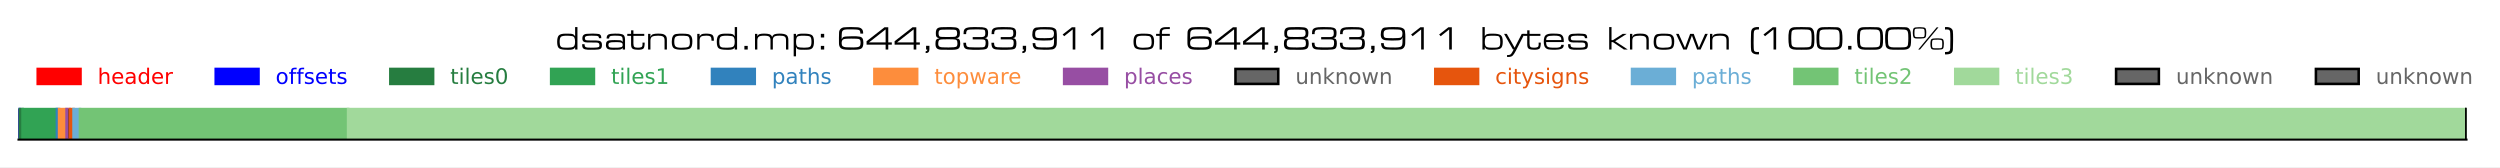
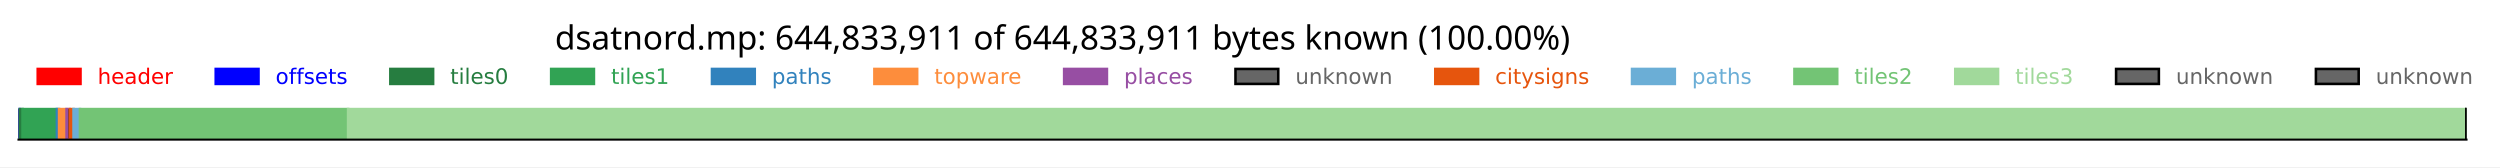
<svg xmlns="http://www.w3.org/2000/svg" xmlns:xlink="http://www.w3.org/1999/xlink" width="973.796pt" height="65.083pt" viewBox="0 0 973.796 65.083" version="1.1">
  <defs>
    <style type="text/css">*{stroke-linejoin: round; stroke-linecap: butt}</style>
  </defs>
  <g id="figure_1">
    <g id="patch_1">
      <path d="M 0 65.083  L 973.796 65.083  L 973.796 0  L 0 0  z " style="fill: #ffffff" />
    </g>
    <g id="axes_1">
      <g id="patch_2">
        <path d="M 7.2 54.383  L 960.755 54.383  L 960.755 41.917  L 7.2 41.917  z " style="fill: #ffffff" />
      </g>
      <g id="patch_3">
-         <path d="M 7.2 53.817  L 7.2 53.817  L 7.2 42.484  L 7.2 42.484  z " clip-path="url(#pcc774492d5)" style="fill: #ff0000; stroke: #ff0000; stroke-linejoin: miter" />
+         <path d="M 7.2 53.817  L 7.2 53.817  L 7.2 42.484  L 7.2 42.484  z " clip-path="url(#p17e7a103b2)" style="fill: #ff0000; stroke: #ff0000; stroke-linejoin: miter" />
      </g>
      <g id="patch_4">
-         <path d="M 7.2 53.817  L 7.667 53.817  L 7.667 42.484  L 7.2 42.484  z " clip-path="url(#pcc774492d5)" style="fill: #0000ff; stroke: #0000ff; stroke-linejoin: miter" />
+         <path d="M 7.2 53.817  L 7.667 53.817  L 7.667 42.484  L 7.2 42.484  z " clip-path="url(#p17e7a103b2)" style="fill: #0000ff; stroke: #0000ff; stroke-linejoin: miter" />
      </g>
      <g id="patch_5">
-         <path d="M 7.667 53.817  L 8.782 53.817  L 8.782 42.484  L 7.667 42.484  z " clip-path="url(#pcc774492d5)" style="fill: #267d40; stroke: #267d40; stroke-linejoin: miter" />
+         <path d="M 7.667 53.817  L 8.782 53.817  L 8.782 42.484  L 7.667 42.484  z " clip-path="url(#p17e7a103b2)" style="fill: #267d40; stroke: #267d40; stroke-linejoin: miter" />
      </g>
      <g id="patch_6">
-         <path d="M 8.782 53.817  L 22.175 53.817  L 22.175 42.484  L 8.782 42.484  z " clip-path="url(#pcc774492d5)" style="fill: #31a354; stroke: #31a354; stroke-linejoin: miter" />
+         <path d="M 8.782 53.817  L 22.175 53.817  L 22.175 42.484  L 8.782 42.484  z " clip-path="url(#p17e7a103b2)" style="fill: #31a354; stroke: #31a354; stroke-linejoin: miter" />
      </g>
      <g id="patch_7">
-         <path d="M 22.175 53.817  L 23.015 53.817  L 23.015 42.484  L 22.175 42.484  z " clip-path="url(#pcc774492d5)" style="fill: #3182bd; stroke: #3182bd; stroke-linejoin: miter" />
+         <path d="M 22.175 53.817  L 23.015 53.817  L 23.015 42.484  L 22.175 42.484  z " clip-path="url(#p17e7a103b2)" style="fill: #3182bd; stroke: #3182bd; stroke-linejoin: miter" />
      </g>
      <g id="patch_8">
-         <path d="M 23.015 53.817  L 25.929 53.817  L 25.929 42.484  L 23.015 42.484  z " clip-path="url(#pcc774492d5)" style="fill: #fd8d3c; stroke: #fd8d3c; stroke-linejoin: miter" />
+         <path d="M 23.015 53.817  L 25.929 53.817  L 25.929 42.484  L 23.015 42.484  z " clip-path="url(#p17e7a103b2)" style="fill: #fd8d3c; stroke: #fd8d3c; stroke-linejoin: miter" />
      </g>
      <g id="patch_9">
-         <path d="M 25.929 53.817  L 27.197 53.817  L 27.197 42.484  L 25.929 42.484  z " clip-path="url(#pcc774492d5)" style="fill: #974ea3; stroke: #974ea3; stroke-linejoin: miter" />
+         <path d="M 25.929 53.817  L 27.197 53.817  L 27.197 42.484  L 25.929 42.484  z " clip-path="url(#p17e7a103b2)" style="fill: #974ea3; stroke: #974ea3; stroke-linejoin: miter" />
      </g>
      <g id="patch_10">
-         <path d="M 27.197 53.817  L 27.197 53.817  L 27.197 42.484  L 27.197 42.484  z " clip-path="url(#pcc774492d5)" style="fill: #666666; stroke: #000000; stroke-linejoin: miter" />
+         <path d="M 27.197 53.817  L 27.197 53.817  L 27.197 42.484  L 27.197 42.484  z " clip-path="url(#p17e7a103b2)" style="fill: #666666; stroke: #000000; stroke-linejoin: miter" />
      </g>
      <g id="patch_11">
-         <path d="M 27.197 53.817  L 28.647 53.817  L 28.647 42.484  L 27.197 42.484  z " clip-path="url(#pcc774492d5)" style="fill: #e6550d; stroke: #e6550d; stroke-linejoin: miter" />
+         <path d="M 27.197 53.817  L 28.647 53.817  L 28.647 42.484  L 27.197 42.484  z " clip-path="url(#p17e7a103b2)" style="fill: #e6550d; stroke: #e6550d; stroke-linejoin: miter" />
      </g>
      <g id="patch_12">
-         <path d="M 28.647 53.817  L 31.148 53.817  L 31.148 42.484  L 28.647 42.484  z " clip-path="url(#pcc774492d5)" style="fill: #6baed6; stroke: #6baed6; stroke-linejoin: miter" />
+         <path d="M 28.647 53.817  L 31.148 53.817  L 31.148 42.484  L 28.647 42.484  z " clip-path="url(#p17e7a103b2)" style="fill: #6baed6; stroke: #6baed6; stroke-linejoin: miter" />
      </g>
      <g id="patch_13">
-         <path d="M 31.148 53.817  L 135.59 53.817  L 135.59 42.484  L 31.148 42.484  z " clip-path="url(#pcc774492d5)" style="fill: #73c475; stroke: #73c475; stroke-linejoin: miter" />
+         <path d="M 31.148 53.817  L 135.59 53.817  L 135.59 42.484  L 31.148 42.484  z " clip-path="url(#p17e7a103b2)" style="fill: #73c475; stroke: #73c475; stroke-linejoin: miter" />
      </g>
      <g id="patch_14">
-         <path d="M 135.59 53.817  L 960.713 53.817  L 960.713 42.484  L 135.59 42.484  z " clip-path="url(#pcc774492d5)" style="fill: #a1d99b; stroke: #a1d99b; stroke-linejoin: miter" />
+         <path d="M 135.59 53.817  L 960.713 53.817  L 960.713 42.484  L 135.59 42.484  z " clip-path="url(#p17e7a103b2)" style="fill: #a1d99b; stroke: #a1d99b; stroke-linejoin: miter" />
      </g>
      <g id="patch_15">
-         <path d="M 960.713 53.817  L 960.742 53.817  L 960.742 42.484  L 960.713 42.484  z " clip-path="url(#pcc774492d5)" style="fill: #666666; stroke: #000000; stroke-linejoin: miter" />
+         <path d="M 960.713 53.817  L 960.742 53.817  L 960.742 42.484  L 960.713 42.484  z " clip-path="url(#p17e7a103b2)" style="fill: #666666; stroke: #000000; stroke-linejoin: miter" />
      </g>
      <g id="patch_16">
-         <path d="M 960.742 53.817  L 960.755 53.817  L 960.755 42.484  L 960.742 42.484  z " clip-path="url(#pcc774492d5)" style="fill: #666666; stroke: #000000; stroke-linejoin: miter" />
+         <path d="M 960.742 53.817  L 960.755 53.817  L 960.755 42.484  L 960.742 42.484  z " clip-path="url(#p17e7a103b2)" style="fill: #666666; stroke: #000000; stroke-linejoin: miter" />
      </g>
      <g id="patch_17">
        <path d="M 7.2 54.383  L 960.755 54.383  " style="fill: none; stroke: #000000; stroke-width: 0.8; stroke-linejoin: miter; stroke-linecap: square" />
      </g>
      <g id="legend_1">
        <g id="text_1">
-           <g transform="translate(216.1511 19.29481) scale(0.13 -0.13)">
-             <defs>
-               <path id="EurostileExtended-Roman-64" d="M 4320 0  L 3872 0  L 3872 461  Q 3738 141 3440 45  Q 3142 -51 2694 -51  L 2278 -45  Q 1235 -45 832 214  Q 429 474 429 1466  Q 429 2400 765 2723  Q 1101 3046 2035 3046  L 2387 3046  Q 2906 3046 3101 3027  Q 3296 3008 3443 2947  Q 3590 2886 3692 2777  Q 3795 2669 3872 2522  L 3872 4307  L 4320 4307  L 4320 0  z M 2381 352  Q 3238 352 3552 541  Q 3866 730 3866 1491  Q 3866 2016 3734 2272  Q 3603 2528 3283 2576  Q 2963 2624 2723 2637  Q 2483 2650 2259 2650  Q 1446 2650 1177 2458  Q 909 2266 909 1453  Q 909 870 1085 620  Q 1261 371 1811 371  L 2381 352  z " transform="scale(0.015625)" />
-               <path id="EurostileExtended-Roman-73" d="M 3130 2630  L 2246 2656  Q 1965 2656 1789 2649  Q 1613 2643 1392 2611  Q 1171 2579 1040 2492  Q 909 2406 909 2202  Q 909 1926 1046 1840  Q 1184 1754 1478 1754  L 2253 1734  L 3091 1734  Q 3648 1734 3917 1558  Q 4186 1382 4186 864  Q 4186 269 3869 118  Q 3552 -32 2893 -32  L 2054 -45  Q 1670 -45 1468 -35  Q 1267 -26 969 35  Q 672 96 531 297  Q 390 499 390 883  L 397 1018  L 851 1018  L 858 947  Q 858 640 986 525  Q 1114 410 1434 378  L 2221 352  L 2355 352  L 2470 352  Q 2867 352 3180 387  Q 3494 422 3600 502  Q 3706 582 3706 794  Q 3706 1114 3549 1229  Q 3392 1344 3046 1344  L 2234 1350  L 1459 1350  Q 954 1350 691 1510  Q 429 1670 429 2150  Q 429 2598 685 2806  Q 941 3014 1395 3014  L 2246 3053  Q 2483 3053 2707 3049  Q 2931 3046 3213 3021  Q 3680 3021 3875 2825  Q 4070 2630 4070 2170  L 3622 2170  Q 3597 2426 3504 2512  Q 3411 2598 3130 2630  z " transform="scale(0.015625)" />
-               <path id="EurostileExtended-Roman-61" d="M 3603 352  Q 3488 154 3325 74  Q 3162 -6 2912 -26  L 2086 -45  L 1696 -45  Q 902 -45 643 182  Q 384 410 384 851  Q 384 1338 563 1536  Q 742 1734 1065 1766  Q 1389 1798 1638 1804  Q 1888 1811 2106 1811  L 2950 1786  Q 3181 1786 3321 1715  Q 3462 1645 3603 1453  L 3603 1773  Q 3603 2048 3558 2230  Q 3514 2413 3360 2515  Q 3206 2618 2838 2637  Q 2470 2656 2291 2656  Q 2074 2656 1869 2653  Q 1664 2650 1424 2618  Q 1184 2586 1094 2464  Q 1005 2342 1005 2106  L 518 2106  Q 518 2586 726 2778  Q 934 2970 1353 3011  Q 1773 3053 2125 3053  Q 2560 3053 2848 3037  Q 3136 3021 3469 2931  Q 3802 2842 3926 2576  Q 4051 2310 4051 1875  L 4051 0  L 3603 0  L 3603 352  z M 2093 352  L 2221 352  Q 2547 352 2796 368  Q 3046 384 3324 461  Q 3603 538 3603 896  Q 3603 1203 3414 1289  Q 3226 1376 3005 1398  Q 2784 1421 2509 1421  L 2112 1414  Q 1651 1414 1462 1395  Q 1274 1376 1120 1318  Q 966 1261 915 1142  Q 864 1024 864 851  Q 864 621 1001 493  Q 1139 365 1568 365  L 2093 352  z " transform="scale(0.015625)" />
-               <path id="EurostileExtended-Roman-74" d="M 3174 2624  L 1094 2624  L 1094 1178  Q 1094 672 1267 512  Q 1440 352 1946 352  Q 2406 352 2624 464  Q 2842 576 2842 986  L 2835 1325  L 3251 1325  Q 3251 493 3049 224  Q 2848 -45 1997 -45  Q 1293 -45 969 137  Q 646 320 646 966  L 646 1178  L 646 2624  L -83 2624  L -83 3008  L 646 3008  L 646 3686  L 1094 3686  L 1094 3008  L 3174 3008  L 3174 2624  z " transform="scale(0.015625)" />
-               <path id="EurostileExtended-Roman-6e" d="M 960 2387  Q 1107 2822 1452 2937  Q 1798 3053 2374 3053  L 2432 3053  Q 2906 3053 3222 3001  Q 3539 2950 3766 2771  Q 3994 2592 4054 2368  Q 4115 2144 4115 1811  L 4115 0  L 3667 0  L 3667 1766  Q 3667 2330 3366 2493  Q 3066 2656 2432 2656  Q 1709 2656 1334 2493  Q 960 2330 960 1696  L 960 0  L 512 0  L 512 3008  L 960 3008  L 960 2387  z " transform="scale(0.015625)" />
-               <path id="EurostileExtended-Roman-6f" d="M 2368 3046  Q 3136 3046 3520 2969  Q 3904 2893 4137 2579  Q 4371 2266 4371 1562  Q 4371 493 3961 224  Q 3552 -45 2362 -45  Q 1306 -45 864 217  Q 422 480 422 1472  Q 422 2176 627 2550  Q 832 2925 1267 2979  Q 1702 3034 1900 3040  Q 2099 3046 2368 3046  z M 2368 352  Q 3213 352 3555 499  Q 3898 646 3898 1363  Q 3898 1920 3779 2233  Q 3661 2547 3325 2592  Q 2989 2637 2787 2643  Q 2586 2650 2310 2650  L 2176 2650  Q 1434 2650 1168 2451  Q 902 2253 902 1504  Q 902 787 1177 566  Q 1453 346 2195 346  L 2368 352  z " transform="scale(0.015625)" />
-               <path id="EurostileExtended-Roman-72" d="M 960 2477  Q 1050 2746 1309 2899  Q 1568 3053 2157 3053  Q 3014 3053 3356 2838  Q 3699 2624 3699 1824  L 3693 1683  L 3251 1683  Q 3251 2253 3075 2454  Q 2899 2656 2323 2656  L 2170 2656  Q 1517 2656 1238 2473  Q 960 2291 960 1683  L 960 0  L 512 0  L 512 3008  L 960 3008  L 960 2477  z " transform="scale(0.015625)" />
-               <path id="EurostileExtended-Roman-2e" d="M 1530 0  L 890 0  L 890 698  L 1530 698  L 1530 0  z " transform="scale(0.015625)" />
-               <path id="EurostileExtended-Roman-6d" d="M 960 2528  Q 1088 2861 1401 2957  Q 1715 3053 2182 3053  L 2278 3053  Q 2893 3053 3261 2947  Q 3629 2842 3795 2419  Q 3968 2835 4313 2944  Q 4659 3053 5248 3053  Q 6086 3053 6496 2819  Q 6906 2586 6906 1811  L 6906 0  L 6458 0  L 6458 1811  Q 6458 2342 6182 2499  Q 5907 2656 5306 2656  L 5152 2656  Q 4416 2656 4173 2441  Q 3930 2227 3930 1811  L 3930 0  L 3482 0  L 3482 1811  Q 3482 2240 3264 2448  Q 3046 2656 2266 2656  Q 1434 2656 1197 2425  Q 960 2195 960 1715  L 960 0  L 512 0  L 512 3008  L 960 3008  L 960 2528  z " transform="scale(0.015625)" />
-               <path id="EurostileExtended-Roman-70" d="M 960 2528  Q 1114 2848 1379 2947  Q 1645 3046 2074 3046  L 2547 3046  Q 3590 3046 3996 2771  Q 4403 2496 4403 1510  Q 4403 704 4140 336  Q 3878 -32 3104 -32  L 2554 -45  L 1907 -38  Q 1536 -38 1302 70  Q 1069 179 960 499  L 960 -1299  L 512 -1299  L 512 3008  L 960 3008  L 960 2528  z M 3923 1485  Q 3923 2291 3664 2470  Q 3405 2650 2541 2650  L 2387 2650  Q 2080 2650 1904 2640  Q 1728 2630 1453 2569  Q 1178 2509 1072 2240  Q 966 1971 966 1491  Q 966 672 1286 512  Q 1606 352 2547 352  Q 3373 352 3648 537  Q 3923 723 3923 1485  z " transform="scale(0.015625)" />
-               <path id="EurostileExtended-Roman-3a" d="M 1530 2310  L 890 2310  L 890 3008  L 1530 3008  L 1530 2310  z M 1530 0  L 890 0  L 890 698  L 1530 698  L 1530 0  z " transform="scale(0.015625)" />
-               <path id="EurostileExtended-Roman-20" transform="scale(0.015625)" />
-               <path id="EurostileExtended-Roman-36" d="M 3834 3821  Q 3597 3846 3373 3852  Q 3149 3859 2854 3859  L 2720 3859  L 2227 3866  Q 2035 3866 1881 3859  Q 1728 3853 1465 3814  Q 1203 3776 1036 3577  Q 870 3379 870 2694  L 870 1952  Q 1018 2330 1254 2422  Q 1491 2515 1965 2515  L 2694 2541  L 3206 2547  Q 3578 2547 3731 2537  Q 3885 2528 4275 2477  Q 4666 2426 4848 2160  Q 5030 1894 5030 1325  Q 5030 486 4678 224  Q 4326 -38 3430 -38  L 2643 -45  L 2176 -45  Q 1043 -45 697 268  Q 352 582 352 1203  L 346 2221  L 371 3238  Q 371 3699 694 3984  Q 1018 4269 1491 4269  Q 1766 4294 2016 4300  Q 2266 4307 2592 4307  L 2746 4307  L 3763 4275  Q 4320 4275 4653 4016  Q 4986 3757 4986 3206  L 4986 3053  L 4454 3053  Q 4454 3456 4342 3619  Q 4230 3782 3834 3821  z M 3072 403  L 3168 403  Q 3430 403 3814 444  Q 4198 486 4348 681  Q 4499 877 4499 1312  Q 4499 1766 4326 1920  Q 4154 2074 3693 2074  L 2694 2093  L 1862 2074  Q 1344 2074 1104 1891  Q 864 1709 864 1210  Q 864 806 1062 640  Q 1261 474 1683 435  L 3072 403  z " transform="scale(0.015625)" />
-               <path id="EurostileExtended-Roman-34" d="M 5107 928  L 4429 928  L 4429 0  L 3923 0  L 3923 928  L 269 928  L 269 1594  L 3706 4269  L 4429 4269  L 4429 1363  L 5107 1363  L 5107 928  z M 730 1363  L 3923 1363  L 3923 3866  L 730 1363  z " transform="scale(0.015625)" />
-               <path id="EurostileExtended-Roman-2c" d="M 1568 51  Q 1568 -685 845 -685  L 845 -346  Q 998 -314 1078 -256  Q 1158 -198 1158 -70  L 1152 0  L 928 0  L 928 717  L 1568 717  L 1568 51  z " transform="scale(0.015625)" />
-               <path id="EurostileExtended-Roman-38" d="M 3622 -45  L 2618 -45  L 1555 -38  Q 896 -38 605 205  Q 314 448 314 1094  Q 314 1632 445 1849  Q 576 2067 1062 2170  Q 922 2208 781 2246  Q 627 2304 531 2425  Q 435 2547 409 2713  Q 384 2880 384 3149  Q 384 3814 681 4051  Q 979 4288 1645 4288  L 2733 4307  Q 3046 4307 3340 4304  Q 3635 4301 4089 4256  Q 4544 4211 4774 3974  Q 5005 3738 5005 3194  Q 5005 2912 4957 2681  Q 4909 2451 4784 2355  Q 4659 2259 4550 2227  Q 4442 2195 4269 2170  Q 4749 2106 4905 1898  Q 5062 1690 5062 1171  Q 5062 435 4748 195  Q 4435 -45 3622 -45  z M 2694 2400  L 3846 2426  Q 4474 2426 4474 3072  Q 4474 3469 4352 3635  Q 4230 3802 3846 3802  L 2707 3827  L 1555 3802  Q 1210 3802 1059 3651  Q 909 3501 909 3142  Q 909 2746 1030 2582  Q 1152 2419 1555 2419  L 2694 2400  z M 2630 403  L 2784 403  L 2918 403  Q 3398 403 3836 441  Q 4275 480 4403 627  Q 4531 774 4531 1171  Q 4531 1658 4348 1805  Q 4166 1952 3661 1952  L 2694 1971  L 1568 1946  Q 1146 1946 995 1754  Q 845 1562 845 1107  Q 845 717 1062 569  Q 1280 422 1696 422  L 2630 403  z " transform="scale(0.015625)" />
-               <path id="EurostileExtended-Roman-33" d="M 3776 2387  Q 4154 2387 4326 2540  Q 4499 2694 4499 3053  Q 4499 3418 4432 3629  Q 4365 3840 3802 3840  L 2925 3866  L 2624 3859  L 1766 3840  Q 1446 3840 1222 3779  Q 998 3718 928 3568  Q 858 3418 842 3302  Q 826 3187 826 3034  L 826 2957  L 320 2957  Q 320 3603 473 3833  Q 627 4064 924 4157  Q 1222 4250 1564 4278  Q 1907 4307 2285 4307  L 2598 4307  L 3872 4282  Q 4486 4230 4758 4016  Q 5030 3802 5030 3219  Q 5030 2714 4924 2483  Q 4819 2253 4384 2189  Q 4826 2118 4957 1897  Q 5088 1677 5088 1190  Q 5088 326 4717 140  Q 4346 -45 3366 -45  L 2138 -45  L 2042 -45  Q 1677 -45 1187 16  Q 698 77 496 358  Q 294 640 294 1306  L 800 1306  Q 800 877 918 678  Q 1037 480 1440 442  L 2682 403  L 3821 422  Q 4301 422 4432 627  Q 4563 832 4563 1331  Q 4563 1702 4416 1824  Q 4269 1946 3853 1946  L 3808 1946  L 2080 1946  L 2080 2387  L 3776 2387  z " transform="scale(0.015625)" />
-               <path id="EurostileExtended-Roman-39" d="M 2080 410  L 2938 403  L 3142 403  L 3219 403  Q 3315 403 3398 406  Q 3482 410 3834 448  Q 4186 486 4346 694  Q 4506 902 4506 1363  L 4512 1766  L 4512 2374  Q 4422 2029 4224 1891  Q 4026 1754 3648 1754  L 2688 1728  L 2515 1728  L 2368 1728  Q 1869 1728 1353 1773  Q 838 1818 592 2077  Q 346 2336 346 2867  Q 346 3482 534 3824  Q 723 4166 1123 4224  Q 1523 4282 1891 4294  Q 2259 4307 2592 4307  L 2784 4307  L 3603 4294  Q 4147 4294 4540 4099  Q 4934 3904 4982 3549  Q 5030 3194 5043 2944  Q 5056 2694 5056 2458  L 5050 2048  L 5037 1229  Q 5037 710 4784 384  Q 4531 58 4128 16  Q 3725 -26 3427 -35  Q 3130 -45 2675 -45  L 1312 19  Q 826 70 614 390  Q 403 710 403 1222  L 922 1222  Q 922 666 1187 538  Q 1453 410 2080 410  z M 2714 2176  L 3661 2208  Q 4115 2208 4307 2393  Q 4499 2579 4499 3034  Q 4499 3494 4300 3664  Q 4102 3834 3635 3834  L 2746 3859  L 2374 3866  Q 2061 3866 1933 3856  Q 1805 3846 1497 3801  Q 1190 3757 1036 3577  Q 883 3398 883 2995  Q 883 2515 1043 2355  Q 1203 2195 1690 2195  L 2714 2176  z " transform="scale(0.015625)" />
-               <path id="EurostileExtended-Roman-31" d="M 787 2886  L 2560 4269  L 3219 4269  L 3219 0  L 2714 0  L 2714 3859  L 1082 2554  L 787 2886  z " transform="scale(0.015625)" />
-               <path id="EurostileExtended-Roman-66" d="M 2586 2618  L 1075 2618  L 1075 0  L 627 0  L 627 2618  L -45 2618  L -45 3002  L 627 3002  L 627 3258  Q 627 3827 921 4060  Q 1216 4294 1818 4294  L 2586 4307  L 2586 3923  L 1971 3923  Q 1498 3923 1286 3808  Q 1075 3693 1075 3258  L 1075 3002  L 2586 3002  L 2586 2618  z " transform="scale(0.015625)" />
-               <path id="EurostileExtended-Roman-62" d="M 960 2515  Q 1094 2854 1408 2950  Q 1722 3046 2189 3046  L 2528 3046  Q 3584 3046 3997 2771  Q 4410 2496 4410 1498  Q 4410 499 4006 227  Q 3603 -45 2534 -45  L 2144 -51  Q 1683 -51 1414 41  Q 1146 134 960 467  L 960 0  L 512 0  L 512 4307  L 960 4307  L 960 2515  z M 2554 352  L 2662 352  Q 2995 352 3203 371  Q 3411 390 3603 476  Q 3795 563 3862 787  Q 3930 1011 3930 1357  L 3930 1485  Q 3930 2016 3824 2288  Q 3718 2560 3436 2598  Q 3155 2637 2937 2643  Q 2720 2650 2534 2650  Q 2240 2650 2048 2640  Q 1856 2630 1526 2588  Q 1197 2547 1081 2272  Q 966 1997 966 1459  Q 966 1082 1040 835  Q 1114 589 1338 489  Q 1562 390 1853 371  Q 2144 352 2554 352  z " transform="scale(0.015625)" />
-               <path id="EurostileExtended-Roman-79" d="M 3750 3008  L 2080 -250  Q 1741 -902 1478 -1164  Q 1216 -1427 627 -1427  L 397 -1421  L 397 -1056  L 525 -1062  Q 992 -1062 1177 -832  Q 1363 -602 1690 32  L 1517 32  L -173 3008  L 346 3008  L 1856 346  L 3226 3008  L 3750 3008  z " transform="scale(0.015625)" />
-               <path id="EurostileExtended-Roman-65" d="M 1504 410  Q 1606 390 1830 371  Q 2054 352 2362 352  L 2605 352  Q 2938 352 3130 371  Q 3322 390 3475 457  Q 3629 525 3699 633  Q 3770 742 3782 902  L 4256 902  Q 4256 307 3779 131  Q 3302 -45 2547 -45  Q 1722 -45 1325 28  Q 928 102 675 425  Q 422 749 422 1498  Q 422 2426 777 2742  Q 1133 3059 2067 3059  L 2374 3053  Q 3098 3053 3466 2973  Q 3834 2893 4048 2579  Q 4262 2266 4262 1581  L 4256 1427  L 870 1427  Q 870 986 992 739  Q 1114 493 1504 410  z M 2560 2656  L 2208 2656  Q 1837 2656 1549 2614  Q 1261 2573 1117 2451  Q 973 2330 928 2173  Q 883 2016 883 1811  L 3795 1811  Q 3795 2010 3756 2163  Q 3718 2317 3603 2422  Q 3488 2528 3241 2592  Q 2995 2656 2560 2656  z " transform="scale(0.015625)" />
-               <path id="EurostileExtended-Roman-6b" d="M 3872 3008  L 1658 1594  L 4077 0  L 3334 0  L 1229 1421  L 960 1421  L 960 0  L 512 0  L 512 4307  L 960 4307  L 960 1805  L 1229 1805  L 3117 3008  L 3872 3008  z " transform="scale(0.015625)" />
-               <path id="EurostileExtended-Roman-77" d="M 6003 3008  L 4627 0  L 3955 0  L 2963 2669  L 1971 0  L 1306 0  L -83 3008  L 422 3008  L 1632 333  L 2624 3008  L 3309 3008  L 4301 333  L 5491 3008  L 6003 3008  z " transform="scale(0.015625)" />
-               <path id="EurostileExtended-Roman-28" d="M 1926 3853  Q 1440 3853 1254 3693  Q 1069 3533 1069 3059  L 1043 1286  L 1069 237  Q 1069 -173 1219 -323  Q 1370 -474 1722 -474  Q 1901 -474 2074 -454  L 2074 -922  L 1798 -934  Q 1229 -934 915 -704  Q 602 -474 570 -144  Q 538 186 531 394  Q 525 602 525 704  L 525 800  L 518 1696  L 557 3206  Q 557 3808 877 4061  Q 1197 4314 1837 4314  L 2074 4307  L 2074 3846  L 1926 3853  z " transform="scale(0.015625)" />
-               <path id="EurostileExtended-Roman-30" d="M 1510 4288  L 2720 4307  L 4109 4275  Q 4544 4275 4797 3990  Q 5050 3706 5101 3331  Q 5152 2957 5165 2656  Q 5178 2355 5178 2010  Q 5178 1216 5101 822  Q 5024 429 4691 195  Q 4358 -38 3603 -38  L 2650 -45  L 1645 -32  Q 1107 -32 745 157  Q 384 346 313 717  Q 243 1088 220 1411  Q 198 1734 198 2080  Q 198 2541 208 2797  Q 218 3053 294 3453  Q 371 3853 668 4070  Q 966 4288 1510 4288  z M 1760 416  L 2669 403  L 3616 422  Q 4090 422 4314 540  Q 4538 659 4579 979  Q 4621 1299 4633 1596  Q 4646 1894 4646 2170  Q 4646 2509 4630 2825  Q 4614 3142 4547 3395  Q 4480 3648 4256 3741  Q 4032 3834 3661 3834  L 2720 3859  L 1792 3840  Q 1299 3840 1062 3721  Q 826 3603 790 3264  Q 755 2925 742 2637  Q 730 2349 730 2086  L 781 1120  Q 819 704 1062 560  Q 1306 416 1760 416  z " transform="scale(0.015625)" />
-               <path id="EurostileExtended-Roman-25" d="M 1626 4282  Q 2310 4282 2512 4118  Q 2714 3955 2714 3238  Q 2714 2483 2534 2297  Q 2355 2112 1690 2112  L 890 2112  Q 397 2112 265 2358  Q 134 2605 134 3168  Q 134 3942 329 4112  Q 525 4282 1248 4282  L 1626 4282  z M 954 2374  L 1939 2381  Q 2086 2381 2172 2400  Q 2259 2419 2316 2499  Q 2374 2579 2390 2752  Q 2406 2925 2406 3142  Q 2406 3808 2265 3917  Q 2125 4026 1440 4026  L 966 4013  Q 634 4013 541 3897  Q 448 3782 448 3258  L 448 3174  Q 448 2950 457 2787  Q 467 2624 518 2531  Q 570 2438 688 2406  Q 806 2374 954 2374  z M 1504 0  L 1171 0  L 4717 4262  L 5056 4262  L 1504 0  z M 4998 2150  Q 5683 2150 5884 1987  Q 6086 1824 6086 1107  Q 6086 326 5904 150  Q 5722 -26 4998 -26  L 4262 -19  Q 3770 -19 3638 227  Q 3507 474 3507 1037  Q 3507 1818 3705 1984  Q 3904 2150 4653 2150  L 4998 2150  z M 3885 403  Q 3942 307 4057 275  Q 4173 243 4326 243  L 4787 237  L 5267 243  Q 5421 243 5523 262  Q 5626 282 5683 358  Q 5741 435 5757 592  Q 5773 749 5773 954  L 5773 1203  Q 5773 1402 5757 1542  Q 5741 1683 5680 1756  Q 5619 1830 5443 1859  Q 5267 1888 5050 1888  L 4813 1888  L 4339 1875  Q 3994 1875 3907 1753  Q 3821 1632 3821 1190  L 3821 1043  L 3821 960  Q 3821 736 3830 611  Q 3840 486 3885 403  z " transform="scale(0.015625)" />
-               <path id="EurostileExtended-Roman-29" d="M 230 -474  Q 717 -474 902 -314  Q 1088 -154 1088 320  L 1114 2093  L 1088 3142  Q 1088 3552 937 3702  Q 787 3853 435 3853  Q 256 3853 83 3834  L 83 4301  L 358 4314  Q 928 4314 1241 4083  Q 1555 3853 1587 3513  Q 1619 3174 1625 2937  Q 1632 2701 1632 2579  L 1638 1683  L 1600 173  Q 1600 -429 1280 -681  Q 960 -934 320 -934  L 83 -928  L 83 -467  L 230 -474  z " transform="scale(0.015625)" />
-             </defs>
-             <use xlink:href="#EurostileExtended-Roman-64" />
-             <use xlink:href="#EurostileExtended-Roman-73" x="75.5" />
-             <use xlink:href="#EurostileExtended-Roman-61" x="146.8" />
-             <use xlink:href="#EurostileExtended-Roman-74" x="218.1" />
-             <use xlink:href="#EurostileExtended-Roman-6e" x="271.2" />
-             <use xlink:href="#EurostileExtended-Roman-6f" x="343.5" />
-             <use xlink:href="#EurostileExtended-Roman-72" x="418.5" />
-             <use xlink:href="#EurostileExtended-Roman-64" x="478.3" />
-             <use xlink:href="#EurostileExtended-Roman-2e" x="553.8" />
-             <use xlink:href="#EurostileExtended-Roman-6d" x="591.5" />
-             <use xlink:href="#EurostileExtended-Roman-70" x="707.4" />
-             <use xlink:href="#EurostileExtended-Roman-3a" x="782.9" />
-             <use xlink:href="#EurostileExtended-Roman-20" x="820.6" />
-             <use xlink:href="#EurostileExtended-Roman-36" x="845.6" />
-             <use xlink:href="#EurostileExtended-Roman-34" x="929.6" />
-             <use xlink:href="#EurostileExtended-Roman-34" x="1013.6" />
-             <use xlink:href="#EurostileExtended-Roman-2c" x="1097.6" />
-             <use xlink:href="#EurostileExtended-Roman-38" x="1135.3" />
-             <use xlink:href="#EurostileExtended-Roman-33" x="1219.3" />
-             <use xlink:href="#EurostileExtended-Roman-33" x="1303.3" />
-             <use xlink:href="#EurostileExtended-Roman-2c" x="1387.3" />
-             <use xlink:href="#EurostileExtended-Roman-39" x="1425" />
-             <use xlink:href="#EurostileExtended-Roman-31" x="1509" />
-             <use xlink:href="#EurostileExtended-Roman-31" x="1593" />
-             <use xlink:href="#EurostileExtended-Roman-20" x="1677" />
-             <use xlink:href="#EurostileExtended-Roman-20" x="1702" />
-             <use xlink:href="#EurostileExtended-Roman-6f" x="1727" />
-             <use xlink:href="#EurostileExtended-Roman-66" x="1802" />
-             <use xlink:href="#EurostileExtended-Roman-20" x="1839.7" />
-             <use xlink:href="#EurostileExtended-Roman-20" x="1864.7" />
-             <use xlink:href="#EurostileExtended-Roman-36" x="1889.7" />
-             <use xlink:href="#EurostileExtended-Roman-34" x="1973.7" />
-             <use xlink:href="#EurostileExtended-Roman-34" x="2057.7" />
-             <use xlink:href="#EurostileExtended-Roman-2c" x="2141.7" />
-             <use xlink:href="#EurostileExtended-Roman-38" x="2179.4" />
-             <use xlink:href="#EurostileExtended-Roman-33" x="2263.4" />
-             <use xlink:href="#EurostileExtended-Roman-33" x="2347.4" />
-             <use xlink:href="#EurostileExtended-Roman-2c" x="2431.4" />
-             <use xlink:href="#EurostileExtended-Roman-39" x="2469.1" />
-             <use xlink:href="#EurostileExtended-Roman-31" x="2553.1" />
-             <use xlink:href="#EurostileExtended-Roman-31" x="2637.1" />
-             <use xlink:href="#EurostileExtended-Roman-20" x="2721.099" />
-             <use xlink:href="#EurostileExtended-Roman-20" x="2746.099" />
-             <use xlink:href="#EurostileExtended-Roman-62" x="2771.099" />
-             <use xlink:href="#EurostileExtended-Roman-79" x="2846.599" />
-             <use xlink:href="#EurostileExtended-Roman-74" x="2903.199" />
-             <use xlink:href="#EurostileExtended-Roman-65" x="2956.299" />
-             <use xlink:href="#EurostileExtended-Roman-73" x="3029.599" />
-             <use xlink:href="#EurostileExtended-Roman-20" x="3100.899" />
-             <use xlink:href="#EurostileExtended-Roman-20" x="3125.899" />
-             <use xlink:href="#EurostileExtended-Roman-6b" x="3150.899" />
-             <use xlink:href="#EurostileExtended-Roman-6e" x="3213.199" />
-             <use xlink:href="#EurostileExtended-Roman-6f" x="3285.499" />
-             <use xlink:href="#EurostileExtended-Roman-77" x="3360.499" />
-             <use xlink:href="#EurostileExtended-Roman-6e" x="3452.999" />
-             <use xlink:href="#EurostileExtended-Roman-20" x="3525.299" />
-             <use xlink:href="#EurostileExtended-Roman-20" x="3550.299" />
-             <use xlink:href="#EurostileExtended-Roman-28" x="3575.299" />
-             <use xlink:href="#EurostileExtended-Roman-31" x="3608.899" />
-             <use xlink:href="#EurostileExtended-Roman-30" x="3692.899" />
-             <use xlink:href="#EurostileExtended-Roman-30" x="3776.899" />
-             <use xlink:href="#EurostileExtended-Roman-2e" x="3860.899" />
-             <use xlink:href="#EurostileExtended-Roman-30" x="3898.599" />
-             <use xlink:href="#EurostileExtended-Roman-30" x="3982.599" />
-             <use xlink:href="#EurostileExtended-Roman-25" x="4066.599" />
-             <use xlink:href="#EurostileExtended-Roman-29" x="4163.799" />
-           </g>
+           <text style="font: 13px 'Eurostile Extended'; text-anchor: start" x="216.151" y="19.295" transform="rotate(-0 216.1511 19.29481)">dsatnord.mp: 644,833,911  of  644,833,911  bytes  known  (100.00%)</text>
        </g>
        <g id="patch_18">
          <path d="M 14.697 32.688  L 31.357 32.688  L 31.357 26.857  L 14.697 26.857  z " style="fill: #ff0000; stroke: #ff0000; stroke-linejoin: miter" />
        </g>
        <g id="text_2">
-           <g style="fill: #ff0000" transform="translate(38.021 32.68791) scale(0.0833 -0.0833)">
-             <defs>
-               <path id="DejaVuSans-68" d="M 3513 2113  L 3513 0  L 2938 0  L 2938 2094  Q 2938 2591 2744 2837  Q 2550 3084 2163 3084  Q 1697 3084 1428 2787  Q 1159 2491 1159 1978  L 1159 0  L 581 0  L 581 4863  L 1159 4863  L 1159 2956  Q 1366 3272 1645 3428  Q 1925 3584 2291 3584  Q 2894 3584 3203 3211  Q 3513 2838 3513 2113  z " transform="scale(0.015625)" />
-               <path id="DejaVuSans-65" d="M 3597 1894  L 3597 1613  L 953 1613  Q 991 1019 1311 708  Q 1631 397 2203 397  Q 2534 397 2845 478  Q 3156 559 3463 722  L 3463 178  Q 3153 47 2828 -22  Q 2503 -91 2169 -91  Q 1331 -91 842 396  Q 353 884 353 1716  Q 353 2575 817 3079  Q 1281 3584 2069 3584  Q 2775 3584 3186 3129  Q 3597 2675 3597 1894  z M 3022 2063  Q 3016 2534 2758 2815  Q 2500 3097 2075 3097  Q 1594 3097 1305 2825  Q 1016 2553 972 2059  L 3022 2063  z " transform="scale(0.015625)" />
-               <path id="DejaVuSans-61" d="M 2194 1759  Q 1497 1759 1228 1600  Q 959 1441 959 1056  Q 959 750 1161 570  Q 1363 391 1709 391  Q 2188 391 2477 730  Q 2766 1069 2766 1631  L 2766 1759  L 2194 1759  z M 3341 1997  L 3341 0  L 2766 0  L 2766 531  Q 2569 213 2275 61  Q 1981 -91 1556 -91  Q 1019 -91 701 211  Q 384 513 384 1019  Q 384 1609 779 1909  Q 1175 2209 1959 2209  L 2766 2209  L 2766 2266  Q 2766 2663 2505 2880  Q 2244 3097 1772 3097  Q 1472 3097 1187 3025  Q 903 2953 641 2809  L 641 3341  Q 956 3463 1253 3523  Q 1550 3584 1831 3584  Q 2591 3584 2966 3190  Q 3341 2797 3341 1997  z " transform="scale(0.015625)" />
-               <path id="DejaVuSans-64" d="M 2906 2969  L 2906 4863  L 3481 4863  L 3481 0  L 2906 0  L 2906 525  Q 2725 213 2448 61  Q 2172 -91 1784 -91  Q 1150 -91 751 415  Q 353 922 353 1747  Q 353 2572 751 3078  Q 1150 3584 1784 3584  Q 2172 3584 2448 3432  Q 2725 3281 2906 2969  z M 947 1747  Q 947 1113 1208 752  Q 1469 391 1925 391  Q 2381 391 2643 752  Q 2906 1113 2906 1747  Q 2906 2381 2643 2742  Q 2381 3103 1925 3103  Q 1469 3103 1208 2742  Q 947 2381 947 1747  z " transform="scale(0.015625)" />
-               <path id="DejaVuSans-72" d="M 2631 2963  Q 2534 3019 2420 3045  Q 2306 3072 2169 3072  Q 1681 3072 1420 2755  Q 1159 2438 1159 1844  L 1159 0  L 581 0  L 581 3500  L 1159 3500  L 1159 2956  Q 1341 3275 1631 3429  Q 1922 3584 2338 3584  Q 2397 3584 2469 3576  Q 2541 3569 2628 3553  L 2631 2963  z " transform="scale(0.015625)" />
-             </defs>
-             <use xlink:href="#DejaVuSans-68" />
-             <use xlink:href="#DejaVuSans-65" x="63.379" />
-             <use xlink:href="#DejaVuSans-61" x="124.902" />
-             <use xlink:href="#DejaVuSans-64" x="186.182" />
-             <use xlink:href="#DejaVuSans-65" x="249.658" />
-             <use xlink:href="#DejaVuSans-72" x="311.182" />
-           </g>
+           <a xlink:href="/2025-05-05-ibi/#/4">
+             <text style="fill: #ff0000; font: 8.33px 'DejaVu Sans', 'Bitstream Vera Sans', 'Computer Modern Sans Serif', 'Lucida Grande', 'Verdana', 'Geneva', 'Lucid', 'Arial', 'Helvetica', 'Avant Garde', sans-serif; text-anchor: start" x="38.021" y="32.688" transform="rotate(-0 38.021 32.68791)">header</text>
+           </a>
        </g>
        <g id="patch_19">
          <path d="M 84.029 32.688  L 100.689 32.688  L 100.689 26.857  L 84.029 26.857  z " style="fill: #0000ff; stroke: #0000ff; stroke-linejoin: miter" />
        </g>
        <g id="text_3">
-           <g style="fill: #0000ff" transform="translate(107.3526 32.68791) scale(0.0833 -0.0833)">
-             <defs>
-               <path id="DejaVuSans-6f" d="M 1959 3097  Q 1497 3097 1228 2736  Q 959 2375 959 1747  Q 959 1119 1226 758  Q 1494 397 1959 397  Q 2419 397 2687 759  Q 2956 1122 2956 1747  Q 2956 2369 2687 2733  Q 2419 3097 1959 3097  z M 1959 3584  Q 2709 3584 3137 3096  Q 3566 2609 3566 1747  Q 3566 888 3137 398  Q 2709 -91 1959 -91  Q 1206 -91 779 398  Q 353 888 353 1747  Q 353 2609 779 3096  Q 1206 3584 1959 3584  z " transform="scale(0.015625)" />
-               <path id="DejaVuSans-66" d="M 2375 4863  L 2375 4384  L 1825 4384  Q 1516 4384 1395 4259  Q 1275 4134 1275 3809  L 1275 3500  L 2222 3500  L 2222 3053  L 1275 3053  L 1275 0  L 697 0  L 697 3053  L 147 3053  L 147 3500  L 697 3500  L 697 3744  Q 697 4328 969 4595  Q 1241 4863 1831 4863  L 2375 4863  z " transform="scale(0.015625)" />
-               <path id="DejaVuSans-73" d="M 2834 3397  L 2834 2853  Q 2591 2978 2328 3040  Q 2066 3103 1784 3103  Q 1356 3103 1142 2972  Q 928 2841 928 2578  Q 928 2378 1081 2264  Q 1234 2150 1697 2047  L 1894 2003  Q 2506 1872 2764 1633  Q 3022 1394 3022 966  Q 3022 478 2636 193  Q 2250 -91 1575 -91  Q 1294 -91 989 -36  Q 684 19 347 128  L 347 722  Q 666 556 975 473  Q 1284 391 1588 391  Q 1994 391 2212 530  Q 2431 669 2431 922  Q 2431 1156 2273 1281  Q 2116 1406 1581 1522  L 1381 1569  Q 847 1681 609 1914  Q 372 2147 372 2553  Q 372 3047 722 3315  Q 1072 3584 1716 3584  Q 2034 3584 2315 3537  Q 2597 3491 2834 3397  z " transform="scale(0.015625)" />
-               <path id="DejaVuSans-74" d="M 1172 4494  L 1172 3500  L 2356 3500  L 2356 3053  L 1172 3053  L 1172 1153  Q 1172 725 1289 603  Q 1406 481 1766 481  L 2356 481  L 2356 0  L 1766 0  Q 1100 0 847 248  Q 594 497 594 1153  L 594 3053  L 172 3053  L 172 3500  L 594 3500  L 594 4494  L 1172 4494  z " transform="scale(0.015625)" />
-             </defs>
-             <use xlink:href="#DejaVuSans-6f" />
-             <use xlink:href="#DejaVuSans-66" x="61.182" />
-             <use xlink:href="#DejaVuSans-66" x="96.387" />
-             <use xlink:href="#DejaVuSans-73" x="131.592" />
-             <use xlink:href="#DejaVuSans-65" x="183.691" />
-             <use xlink:href="#DejaVuSans-74" x="245.215" />
-             <use xlink:href="#DejaVuSans-73" x="284.424" />
-           </g>
+           <a xlink:href="/2025-05-05-ibi/#/5">
+             <text style="fill: #0000ff; font: 8.33px 'DejaVu Sans', 'Bitstream Vera Sans', 'Computer Modern Sans Serif', 'Lucida Grande', 'Verdana', 'Geneva', 'Lucid', 'Arial', 'Helvetica', 'Avant Garde', sans-serif; text-anchor: start" x="107.353" y="32.688" transform="rotate(-0 107.3526 32.68791)">offsets</text>
+           </a>
        </g>
        <g id="patch_20">
          <path d="M 152.044 32.688  L 168.704 32.688  L 168.704 26.857  L 152.044 26.857  z " style="fill: #267d40; stroke: #267d40; stroke-linejoin: miter" />
        </g>
        <g id="text_4">
-           <g style="fill: #267d40" transform="translate(175.3684 32.68791) scale(0.0833 -0.0833)">
-             <defs>
-               <path id="DejaVuSans-69" d="M 603 3500  L 1178 3500  L 1178 0  L 603 0  L 603 3500  z M 603 4863  L 1178 4863  L 1178 4134  L 603 4134  L 603 4863  z " transform="scale(0.015625)" />
-               <path id="DejaVuSans-6c" d="M 603 4863  L 1178 4863  L 1178 0  L 603 0  L 603 4863  z " transform="scale(0.015625)" />
-               <path id="DejaVuSans-30" d="M 2034 4250  Q 1547 4250 1301 3770  Q 1056 3291 1056 2328  Q 1056 1369 1301 889  Q 1547 409 2034 409  Q 2525 409 2770 889  Q 3016 1369 3016 2328  Q 3016 3291 2770 3770  Q 2525 4250 2034 4250  z M 2034 4750  Q 2819 4750 3233 4129  Q 3647 3509 3647 2328  Q 3647 1150 3233 529  Q 2819 -91 2034 -91  Q 1250 -91 836 529  Q 422 1150 422 2328  Q 422 3509 836 4129  Q 1250 4750 2034 4750  z " transform="scale(0.015625)" />
-             </defs>
-             <use xlink:href="#DejaVuSans-74" />
-             <use xlink:href="#DejaVuSans-69" x="39.209" />
-             <use xlink:href="#DejaVuSans-6c" x="66.992" />
-             <use xlink:href="#DejaVuSans-65" x="94.775" />
-             <use xlink:href="#DejaVuSans-73" x="156.299" />
-             <use xlink:href="#DejaVuSans-30" x="208.398" />
-           </g>
+           <a xlink:href="/2025-05-05-ibi/#/7">
+             <text style="fill: #267d40; font: 8.33px 'DejaVu Sans', 'Bitstream Vera Sans', 'Computer Modern Sans Serif', 'Lucida Grande', 'Verdana', 'Geneva', 'Lucid', 'Arial', 'Helvetica', 'Avant Garde', sans-serif; text-anchor: start" x="175.368" y="32.688" transform="rotate(-0 175.3684 32.68791)">tiles0</text>
+           </a>
        </g>
        <g id="patch_21">
          <path d="M 214.687 32.688  L 231.347 32.688  L 231.347 26.857  L 214.687 26.857  z " style="fill: #31a354; stroke: #31a354; stroke-linejoin: miter" />
        </g>
        <g id="text_5">
-           <g style="fill: #31a354" transform="translate(238.0113 32.68791) scale(0.0833 -0.0833)">
-             <defs>
-               <path id="DejaVuSans-31" d="M 794 531  L 1825 531  L 1825 4091  L 703 3866  L 703 4441  L 1819 4666  L 2450 4666  L 2450 531  L 3481 531  L 3481 0  L 794 0  L 794 531  z " transform="scale(0.015625)" />
-             </defs>
-             <use xlink:href="#DejaVuSans-74" />
-             <use xlink:href="#DejaVuSans-69" x="39.209" />
-             <use xlink:href="#DejaVuSans-6c" x="66.992" />
-             <use xlink:href="#DejaVuSans-65" x="94.775" />
-             <use xlink:href="#DejaVuSans-73" x="156.299" />
-             <use xlink:href="#DejaVuSans-31" x="208.398" />
-           </g>
+           <a xlink:href="/2025-05-05-ibi/#/7/3">
+             <text style="fill: #31a354; font: 8.33px 'DejaVu Sans', 'Bitstream Vera Sans', 'Computer Modern Sans Serif', 'Lucida Grande', 'Verdana', 'Geneva', 'Lucid', 'Arial', 'Helvetica', 'Avant Garde', sans-serif; text-anchor: start" x="238.011" y="32.688" transform="rotate(-0 238.0113 32.68791)">tiles1</text>
+           </a>
        </g>
        <g id="patch_22">
          <path d="M 277.33 32.688  L 293.99 32.688  L 293.99 26.857  L 277.33 26.857  z " style="fill: #3182bd; stroke: #3182bd; stroke-linejoin: miter" />
        </g>
        <g id="text_6">
-           <g style="fill: #3182bd" transform="translate(300.6542 32.68791) scale(0.0833 -0.0833)">
-             <defs>
-               <path id="DejaVuSans-70" d="M 1159 525  L 1159 -1331  L 581 -1331  L 581 3500  L 1159 3500  L 1159 2969  Q 1341 3281 1617 3432  Q 1894 3584 2278 3584  Q 2916 3584 3314 3078  Q 3713 2572 3713 1747  Q 3713 922 3314 415  Q 2916 -91 2278 -91  Q 1894 -91 1617 61  Q 1341 213 1159 525  z M 3116 1747  Q 3116 2381 2855 2742  Q 2594 3103 2138 3103  Q 1681 3103 1420 2742  Q 1159 2381 1159 1747  Q 1159 1113 1420 752  Q 1681 391 2138 391  Q 2594 391 2855 752  Q 3116 1113 3116 1747  z " transform="scale(0.015625)" />
-             </defs>
-             <use xlink:href="#DejaVuSans-70" />
-             <use xlink:href="#DejaVuSans-61" x="63.477" />
-             <use xlink:href="#DejaVuSans-74" x="124.756" />
-             <use xlink:href="#DejaVuSans-68" x="163.965" />
-             <use xlink:href="#DejaVuSans-73" x="227.344" />
-           </g>
+           <a xlink:href="/2025-05-05-ibi/#/6">
+             <text style="fill: #3182bd; font: 8.33px 'DejaVu Sans', 'Bitstream Vera Sans', 'Computer Modern Sans Serif', 'Lucida Grande', 'Verdana', 'Geneva', 'Lucid', 'Arial', 'Helvetica', 'Avant Garde', sans-serif; text-anchor: start" x="300.654" y="32.688" transform="rotate(-0 300.6542 32.68791)">paths</text>
+           </a>
        </g>
        <g id="patch_23">
          <path d="M 340.591 32.688  L 357.251 32.688  L 357.251 26.857  L 340.591 26.857  z " style="fill: #fd8d3c; stroke: #fd8d3c; stroke-linejoin: miter" />
        </g>
        <g id="text_7">
-           <g style="fill: #fd8d3c" transform="translate(363.9153 32.68791) scale(0.0833 -0.0833)">
-             <defs>
-               <path id="DejaVuSans-77" d="M 269 3500  L 844 3500  L 1563 769  L 2278 3500  L 2956 3500  L 3675 769  L 4391 3500  L 4966 3500  L 4050 0  L 3372 0  L 2619 2869  L 1863 0  L 1184 0  L 269 3500  z " transform="scale(0.015625)" />
-             </defs>
-             <use xlink:href="#DejaVuSans-74" />
-             <use xlink:href="#DejaVuSans-6f" x="39.209" />
-             <use xlink:href="#DejaVuSans-70" x="100.391" />
-             <use xlink:href="#DejaVuSans-77" x="163.867" />
-             <use xlink:href="#DejaVuSans-61" x="245.654" />
-             <use xlink:href="#DejaVuSans-72" x="306.934" />
-             <use xlink:href="#DejaVuSans-65" x="345.797" />
-           </g>
+           <a xlink:href="/2025-05-05-ibi/#/10">
+             <text style="fill: #fd8d3c; font: 8.33px 'DejaVu Sans', 'Bitstream Vera Sans', 'Computer Modern Sans Serif', 'Lucida Grande', 'Verdana', 'Geneva', 'Lucid', 'Arial', 'Helvetica', 'Avant Garde', sans-serif; text-anchor: start" x="363.915" y="32.688" transform="rotate(-0 363.9153 32.68791)">topware</text>
+           </a>
        </g>
        <g id="patch_24">
          <path d="M 414.506 32.688  L 431.166 32.688  L 431.166 26.857  L 414.506 26.857  z " style="fill: #974ea3; stroke: #974ea3; stroke-linejoin: miter" />
        </g>
        <g id="text_8">
-           <g style="fill: #974ea3" transform="translate(437.8298 32.68791) scale(0.0833 -0.0833)">
-             <defs>
-               <path id="DejaVuSans-63" d="M 3122 3366  L 3122 2828  Q 2878 2963 2633 3030  Q 2388 3097 2138 3097  Q 1578 3097 1268 2742  Q 959 2388 959 1747  Q 959 1106 1268 751  Q 1578 397 2138 397  Q 2388 397 2633 464  Q 2878 531 3122 666  L 3122 134  Q 2881 22 2623 -34  Q 2366 -91 2075 -91  Q 1284 -91 818 406  Q 353 903 353 1747  Q 353 2603 823 3093  Q 1294 3584 2113 3584  Q 2378 3584 2631 3529  Q 2884 3475 3122 3366  z " transform="scale(0.015625)" />
-             </defs>
-             <use xlink:href="#DejaVuSans-70" />
-             <use xlink:href="#DejaVuSans-6c" x="63.477" />
-             <use xlink:href="#DejaVuSans-61" x="91.26" />
-             <use xlink:href="#DejaVuSans-63" x="152.539" />
-             <use xlink:href="#DejaVuSans-65" x="207.52" />
-             <use xlink:href="#DejaVuSans-73" x="269.043" />
-           </g>
+           <a xlink:href="/2025-05-05-ibi/#/2/3">
+             <text style="fill: #974ea3; font: 8.33px 'DejaVu Sans', 'Bitstream Vera Sans', 'Computer Modern Sans Serif', 'Lucida Grande', 'Verdana', 'Geneva', 'Lucid', 'Arial', 'Helvetica', 'Avant Garde', sans-serif; text-anchor: start" x="437.83" y="32.688" transform="rotate(-0 437.8298 32.68791)">places</text>
+           </a>
        </g>
        <g id="patch_25">
          <path d="M 481.242 32.688  L 497.902 32.688  L 497.902 26.857  L 481.242 26.857  z " style="fill: #666666; stroke: #000000; stroke-linejoin: miter" />
        </g>
        <g id="text_9">
-           <g style="fill: #666666" transform="translate(504.5661 32.68791) scale(0.0833 -0.0833)">
-             <defs>
-               <path id="DejaVuSans-75" d="M 544 1381  L 544 3500  L 1119 3500  L 1119 1403  Q 1119 906 1312 657  Q 1506 409 1894 409  Q 2359 409 2629 706  Q 2900 1003 2900 1516  L 2900 3500  L 3475 3500  L 3475 0  L 2900 0  L 2900 538  Q 2691 219 2414 64  Q 2138 -91 1772 -91  Q 1169 -91 856 284  Q 544 659 544 1381  z M 1991 3584  L 1991 3584  z " transform="scale(0.015625)" />
-               <path id="DejaVuSans-6e" d="M 3513 2113  L 3513 0  L 2938 0  L 2938 2094  Q 2938 2591 2744 2837  Q 2550 3084 2163 3084  Q 1697 3084 1428 2787  Q 1159 2491 1159 1978  L 1159 0  L 581 0  L 581 3500  L 1159 3500  L 1159 2956  Q 1366 3272 1645 3428  Q 1925 3584 2291 3584  Q 2894 3584 3203 3211  Q 3513 2838 3513 2113  z " transform="scale(0.015625)" />
-               <path id="DejaVuSans-6b" d="M 581 4863  L 1159 4863  L 1159 1991  L 2875 3500  L 3609 3500  L 1753 1863  L 3688 0  L 2938 0  L 1159 1709  L 1159 0  L 581 0  L 581 4863  z " transform="scale(0.015625)" />
-             </defs>
-             <use xlink:href="#DejaVuSans-75" />
-             <use xlink:href="#DejaVuSans-6e" x="63.379" />
-             <use xlink:href="#DejaVuSans-6b" x="126.758" />
-             <use xlink:href="#DejaVuSans-6e" x="184.668" />
-             <use xlink:href="#DejaVuSans-6f" x="248.047" />
-             <use xlink:href="#DejaVuSans-77" x="309.229" />
-             <use xlink:href="#DejaVuSans-6e" x="391.016" />
-           </g>
+           <a xlink:href="/2025-05-05-ibi/#/11/0/2">
+             <text style="fill: #666666; font: 8.33px 'DejaVu Sans', 'Bitstream Vera Sans', 'Computer Modern Sans Serif', 'Lucida Grande', 'Verdana', 'Geneva', 'Lucid', 'Arial', 'Helvetica', 'Avant Garde', sans-serif; text-anchor: start" x="504.566" y="32.688" transform="rotate(-0 504.5661 32.68791)">unknown</text>
+           </a>
        </g>
        <g id="patch_26">
          <path d="M 559.076 32.688  L 575.736 32.688  L 575.736 26.857  L 559.076 26.857  z " style="fill: #e6550d; stroke: #e6550d; stroke-linejoin: miter" />
        </g>
        <g id="text_10">
-           <g style="fill: #e6550d" transform="translate(582.3995 32.68791) scale(0.0833 -0.0833)">
-             <defs>
-               <path id="DejaVuSans-79" d="M 2059 -325  Q 1816 -950 1584 -1140  Q 1353 -1331 966 -1331  L 506 -1331  L 506 -850  L 844 -850  Q 1081 -850 1212 -737  Q 1344 -625 1503 -206  L 1606 56  L 191 3500  L 800 3500  L 1894 763  L 2988 3500  L 3597 3500  L 2059 -325  z " transform="scale(0.015625)" />
-               <path id="DejaVuSans-67" d="M 2906 1791  Q 2906 2416 2648 2759  Q 2391 3103 1925 3103  Q 1463 3103 1205 2759  Q 947 2416 947 1791  Q 947 1169 1205 825  Q 1463 481 1925 481  Q 2391 481 2648 825  Q 2906 1169 2906 1791  z M 3481 434  Q 3481 -459 3084 -895  Q 2688 -1331 1869 -1331  Q 1566 -1331 1297 -1286  Q 1028 -1241 775 -1147  L 775 -588  Q 1028 -725 1275 -790  Q 1522 -856 1778 -856  Q 2344 -856 2625 -561  Q 2906 -266 2906 331  L 2906 616  Q 2728 306 2450 153  Q 2172 0 1784 0  Q 1141 0 747 490  Q 353 981 353 1791  Q 353 2603 747 3093  Q 1141 3584 1784 3584  Q 2172 3584 2450 3431  Q 2728 3278 2906 2969  L 2906 3500  L 3481 3500  L 3481 434  z " transform="scale(0.015625)" />
-             </defs>
-             <use xlink:href="#DejaVuSans-63" />
-             <use xlink:href="#DejaVuSans-69" x="54.98" />
-             <use xlink:href="#DejaVuSans-74" x="82.764" />
-             <use xlink:href="#DejaVuSans-79" x="121.973" />
-             <use xlink:href="#DejaVuSans-73" x="181.152" />
-             <use xlink:href="#DejaVuSans-69" x="233.252" />
-             <use xlink:href="#DejaVuSans-67" x="261.035" />
-             <use xlink:href="#DejaVuSans-6e" x="324.512" />
-             <use xlink:href="#DejaVuSans-73" x="387.891" />
-           </g>
+           <a xlink:href="/2025-05-05-ibi/#/8">
+             <text style="fill: #e6550d; font: 8.33px 'DejaVu Sans', 'Bitstream Vera Sans', 'Computer Modern Sans Serif', 'Lucida Grande', 'Verdana', 'Geneva', 'Lucid', 'Arial', 'Helvetica', 'Avant Garde', sans-serif; text-anchor: start" x="582.4" y="32.688" transform="rotate(-0 582.3995 32.68791)">citysigns</text>
+           </a>
        </g>
        <g id="patch_27">
          <path d="M 635.71 32.688  L 652.37 32.688  L 652.37 26.857  L 635.71 26.857  z " style="fill: #6baed6; stroke: #6baed6; stroke-linejoin: miter" />
        </g>
        <g id="text_11">
-           <g style="fill: #6baed6" transform="translate(659.0342 32.68791) scale(0.0833 -0.0833)">
-             <use xlink:href="#DejaVuSans-70" />
-             <use xlink:href="#DejaVuSans-61" x="63.477" />
-             <use xlink:href="#DejaVuSans-74" x="124.756" />
-             <use xlink:href="#DejaVuSans-68" x="163.965" />
-             <use xlink:href="#DejaVuSans-73" x="227.344" />
-           </g>
+           <a xlink:href="/2025-05-05-ibi/#/6">
+             <text style="fill: #6baed6; font: 8.33px 'DejaVu Sans', 'Bitstream Vera Sans', 'Computer Modern Sans Serif', 'Lucida Grande', 'Verdana', 'Geneva', 'Lucid', 'Arial', 'Helvetica', 'Avant Garde', sans-serif; text-anchor: start" x="659.034" y="32.688" transform="rotate(-0 659.0342 32.68791)">paths</text>
+           </a>
        </g>
        <g id="patch_28">
          <path d="M 698.971 32.688  L 715.631 32.688  L 715.631 26.857  L 698.971 26.857  z " style="fill: #73c475; stroke: #73c475; stroke-linejoin: miter" />
        </g>
        <g id="text_12">
-           <g style="fill: #73c475" transform="translate(722.2954 32.68791) scale(0.0833 -0.0833)">
-             <defs>
-               <path id="DejaVuSans-32" d="M 1228 531  L 3431 531  L 3431 0  L 469 0  L 469 531  Q 828 903 1448 1529  Q 2069 2156 2228 2338  Q 2531 2678 2651 2914  Q 2772 3150 2772 3378  Q 2772 3750 2511 3984  Q 2250 4219 1831 4219  Q 1534 4219 1204 4116  Q 875 4013 500 3803  L 500 4441  Q 881 4594 1212 4672  Q 1544 4750 1819 4750  Q 2544 4750 2975 4387  Q 3406 4025 3406 3419  Q 3406 3131 3298 2873  Q 3191 2616 2906 2266  Q 2828 2175 2409 1742  Q 1991 1309 1228 531  z " transform="scale(0.015625)" />
-             </defs>
-             <use xlink:href="#DejaVuSans-74" />
-             <use xlink:href="#DejaVuSans-69" x="39.209" />
-             <use xlink:href="#DejaVuSans-6c" x="66.992" />
-             <use xlink:href="#DejaVuSans-65" x="94.775" />
-             <use xlink:href="#DejaVuSans-73" x="156.299" />
-             <use xlink:href="#DejaVuSans-32" x="208.398" />
-           </g>
+           <a xlink:href="/2025-05-05-ibi/#/7/5">
+             <text style="fill: #73c475; font: 8.33px 'DejaVu Sans', 'Bitstream Vera Sans', 'Computer Modern Sans Serif', 'Lucida Grande', 'Verdana', 'Geneva', 'Lucid', 'Arial', 'Helvetica', 'Avant Garde', sans-serif; text-anchor: start" x="722.295" y="32.688" transform="rotate(-0 722.2954 32.68791)">tiles2</text>
+           </a>
        </g>
        <g id="patch_29">
          <path d="M 761.614 32.688  L 778.274 32.688  L 778.274 26.857  L 761.614 26.857  z " style="fill: #a1d99b; stroke: #a1d99b; stroke-linejoin: miter" />
        </g>
        <g id="text_13">
-           <g style="fill: #a1d99b" transform="translate(784.9383 32.68791) scale(0.0833 -0.0833)">
-             <defs>
-               <path id="DejaVuSans-33" d="M 2597 2516  Q 3050 2419 3304 2112  Q 3559 1806 3559 1356  Q 3559 666 3084 287  Q 2609 -91 1734 -91  Q 1441 -91 1130 -33  Q 819 25 488 141  L 488 750  Q 750 597 1062 519  Q 1375 441 1716 441  Q 2309 441 2620 675  Q 2931 909 2931 1356  Q 2931 1769 2642 2001  Q 2353 2234 1838 2234  L 1294 2234  L 1294 2753  L 1863 2753  Q 2328 2753 2575 2939  Q 2822 3125 2822 3475  Q 2822 3834 2567 4026  Q 2313 4219 1838 4219  Q 1578 4219 1281 4162  Q 984 4106 628 3988  L 628 4550  Q 988 4650 1302 4700  Q 1616 4750 1894 4750  Q 2613 4750 3031 4423  Q 3450 4097 3450 3541  Q 3450 3153 3228 2886  Q 3006 2619 2597 2516  z " transform="scale(0.015625)" />
-             </defs>
-             <use xlink:href="#DejaVuSans-74" />
-             <use xlink:href="#DejaVuSans-69" x="39.209" />
-             <use xlink:href="#DejaVuSans-6c" x="66.992" />
-             <use xlink:href="#DejaVuSans-65" x="94.775" />
-             <use xlink:href="#DejaVuSans-73" x="156.299" />
-             <use xlink:href="#DejaVuSans-33" x="208.398" />
-           </g>
+           <a xlink:href="/2025-05-05-ibi/#/7/6">
+             <text style="fill: #a1d99b; font: 8.33px 'DejaVu Sans', 'Bitstream Vera Sans', 'Computer Modern Sans Serif', 'Lucida Grande', 'Verdana', 'Geneva', 'Lucid', 'Arial', 'Helvetica', 'Avant Garde', sans-serif; text-anchor: start" x="784.938" y="32.688" transform="rotate(-0 784.9383 32.68791)">tiles3</text>
+           </a>
        </g>
        <g id="patch_30">
          <path d="M 824.257 32.688  L 840.917 32.688  L 840.917 26.857  L 824.257 26.857  z " style="fill: #666666; stroke: #000000; stroke-linejoin: miter" />
        </g>
        <g id="text_14">
-           <g style="fill: #666666" transform="translate(847.5812 32.68791) scale(0.0833 -0.0833)">
-             <use xlink:href="#DejaVuSans-75" />
-             <use xlink:href="#DejaVuSans-6e" x="63.379" />
-             <use xlink:href="#DejaVuSans-6b" x="126.758" />
-             <use xlink:href="#DejaVuSans-6e" x="184.668" />
-             <use xlink:href="#DejaVuSans-6f" x="248.047" />
-             <use xlink:href="#DejaVuSans-77" x="309.229" />
-             <use xlink:href="#DejaVuSans-6e" x="391.016" />
-           </g>
+           <a xlink:href="/2025-05-05-ibi/#/11/0/2">
+             <text style="fill: #666666; font: 8.33px 'DejaVu Sans', 'Bitstream Vera Sans', 'Computer Modern Sans Serif', 'Lucida Grande', 'Verdana', 'Geneva', 'Lucid', 'Arial', 'Helvetica', 'Avant Garde', sans-serif; text-anchor: start" x="847.581" y="32.688" transform="rotate(-0 847.5812 32.68791)">unknown</text>
+           </a>
        </g>
        <g id="patch_31">
          <path d="M 902.091 32.688  L 918.751 32.688  L 918.751 26.857  L 902.091 26.857  z " style="fill: #666666; stroke: #000000; stroke-linejoin: miter" />
        </g>
        <g id="text_15">
-           <g style="fill: #666666" transform="translate(925.4146 32.68791) scale(0.0833 -0.0833)">
-             <use xlink:href="#DejaVuSans-75" />
-             <use xlink:href="#DejaVuSans-6e" x="63.379" />
-             <use xlink:href="#DejaVuSans-6b" x="126.758" />
-             <use xlink:href="#DejaVuSans-6e" x="184.668" />
-             <use xlink:href="#DejaVuSans-6f" x="248.047" />
-             <use xlink:href="#DejaVuSans-77" x="309.229" />
-             <use xlink:href="#DejaVuSans-6e" x="391.016" />
-           </g>
+           <a xlink:href="/2025-05-05-ibi/#/11/0/2">
+             <text style="fill: #666666; font: 8.33px 'DejaVu Sans', 'Bitstream Vera Sans', 'Computer Modern Sans Serif', 'Lucida Grande', 'Verdana', 'Geneva', 'Lucid', 'Arial', 'Helvetica', 'Avant Garde', sans-serif; text-anchor: start" x="925.415" y="32.688" transform="rotate(-0 925.4146 32.68791)">unknown</text>
+           </a>
        </g>
      </g>
    </g>
  </g>
  <defs>
-     <clipPath id="pcc774492d5">
+     <clipPath id="p17e7a103b2">
      <rect x="7.2" y="41.917" width="953.555" height="12.466" />
    </clipPath>
  </defs>
</svg>
